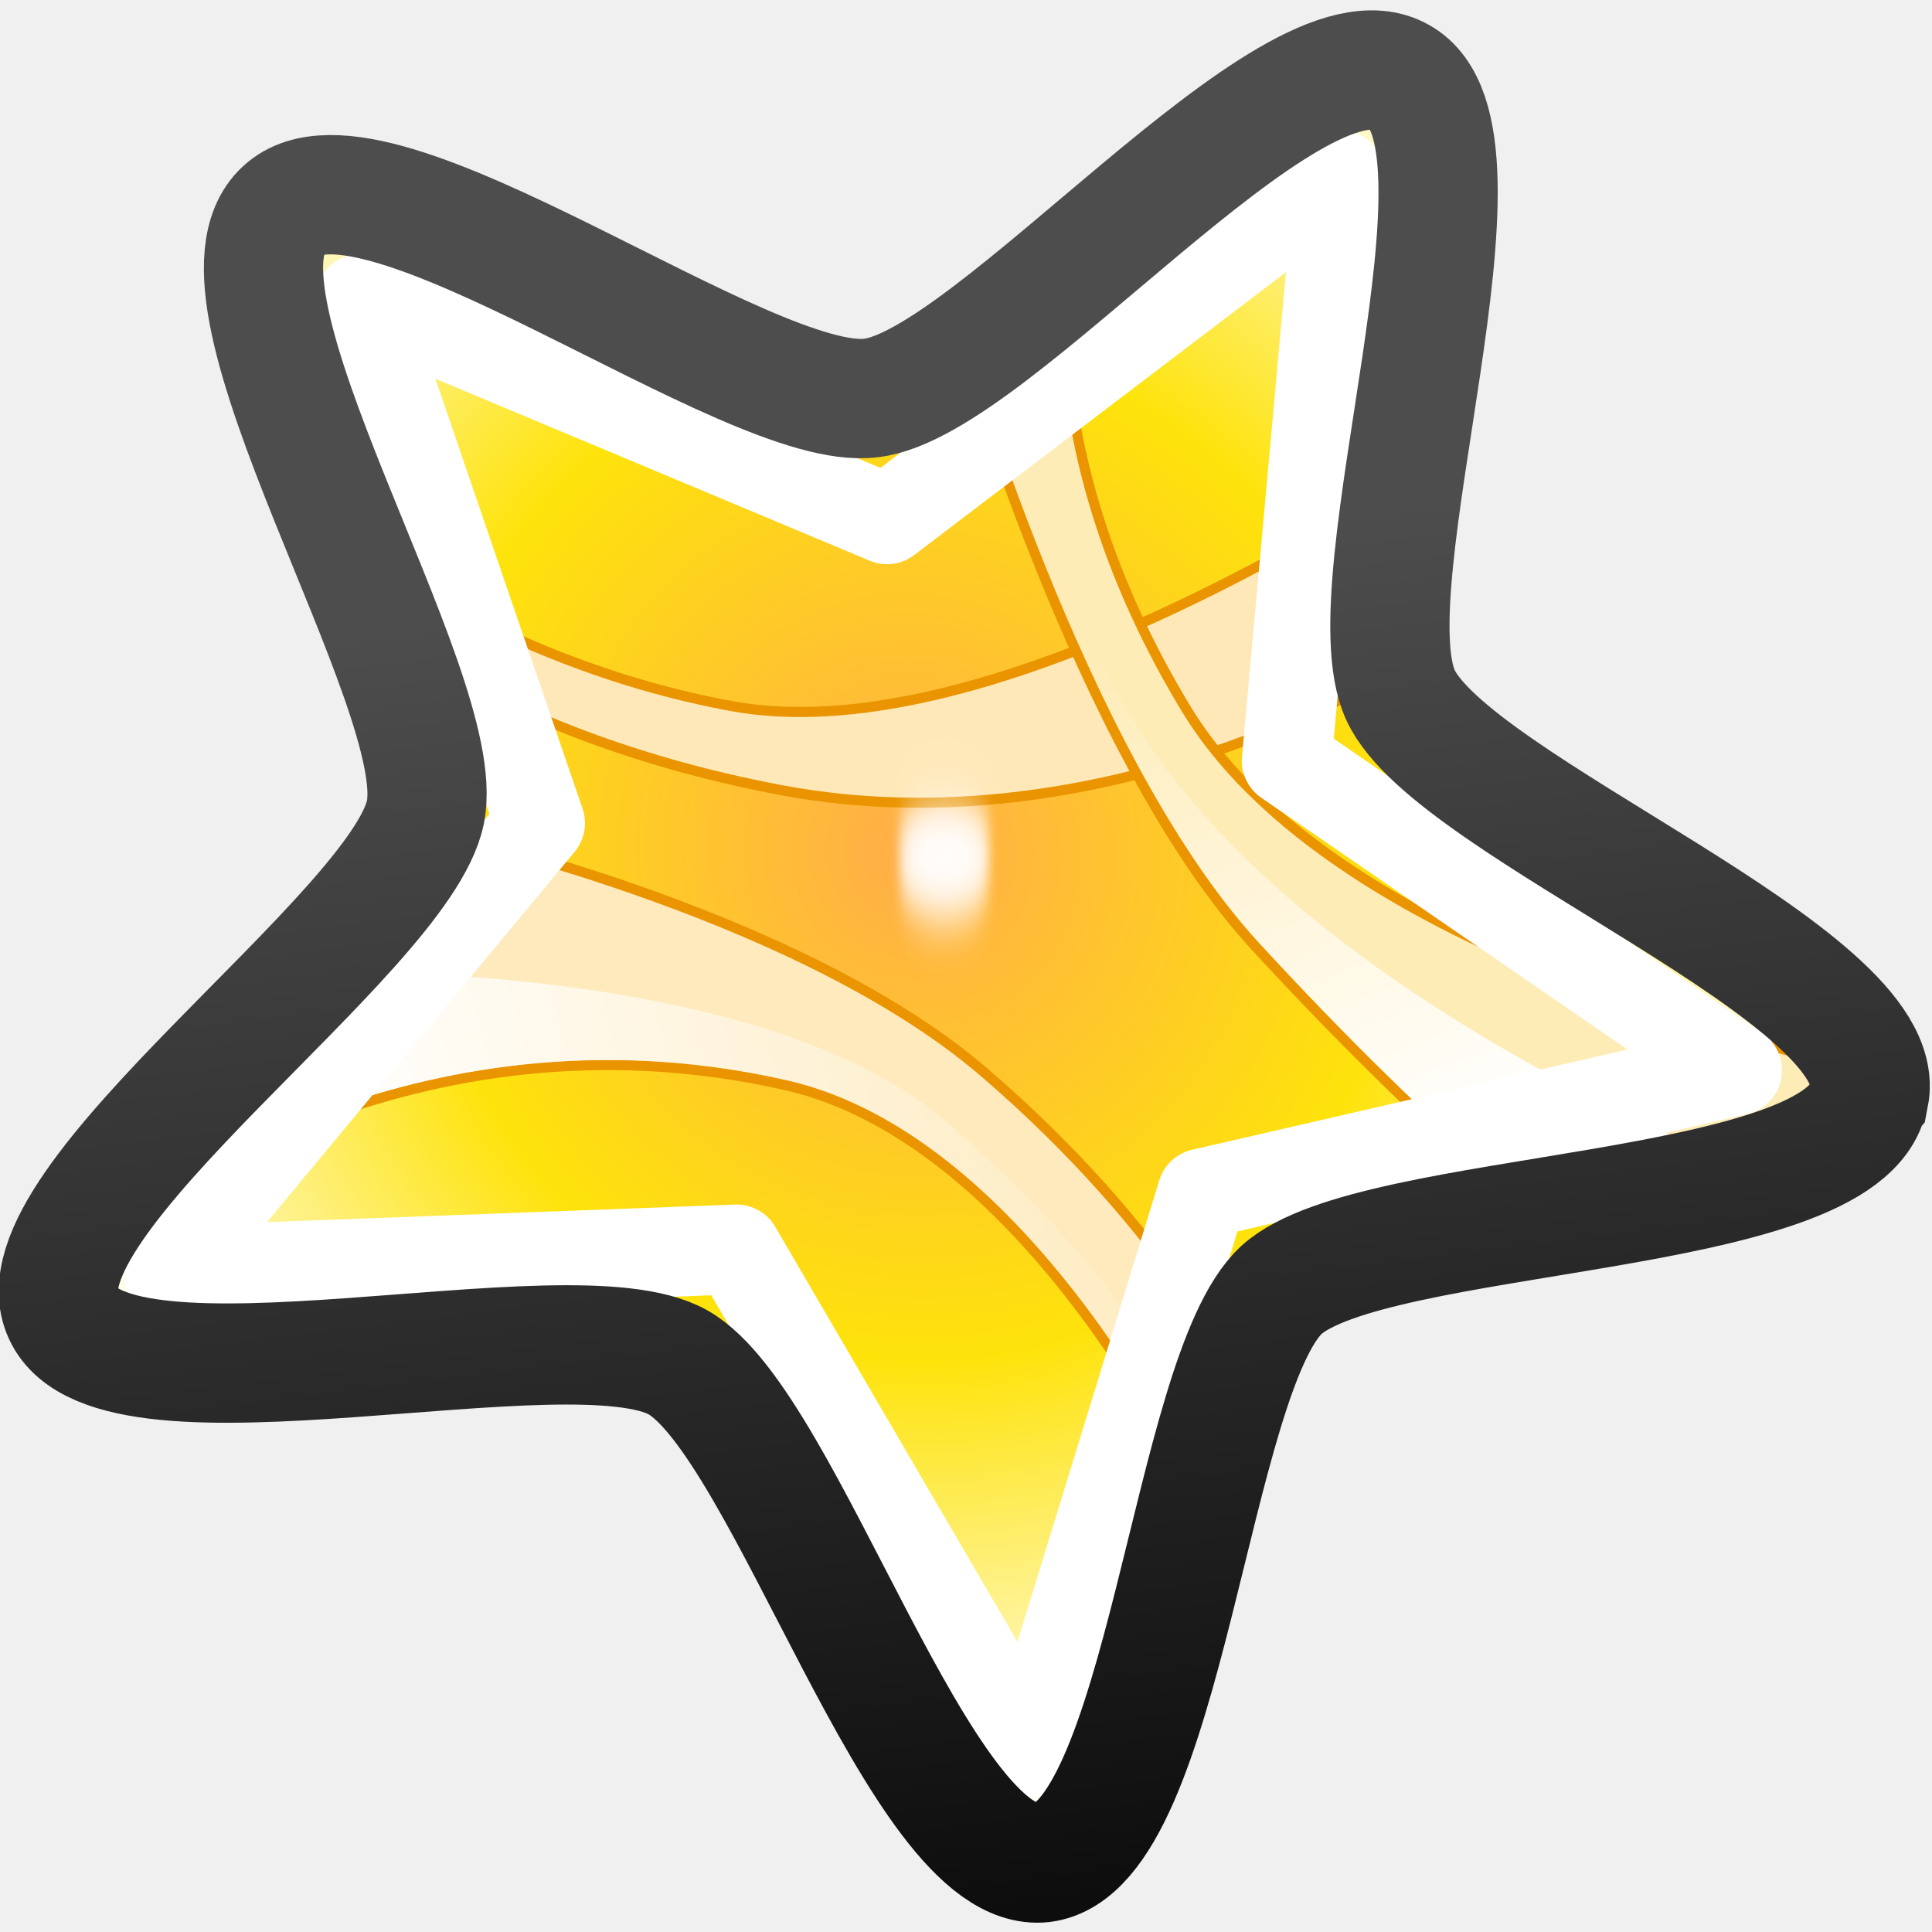
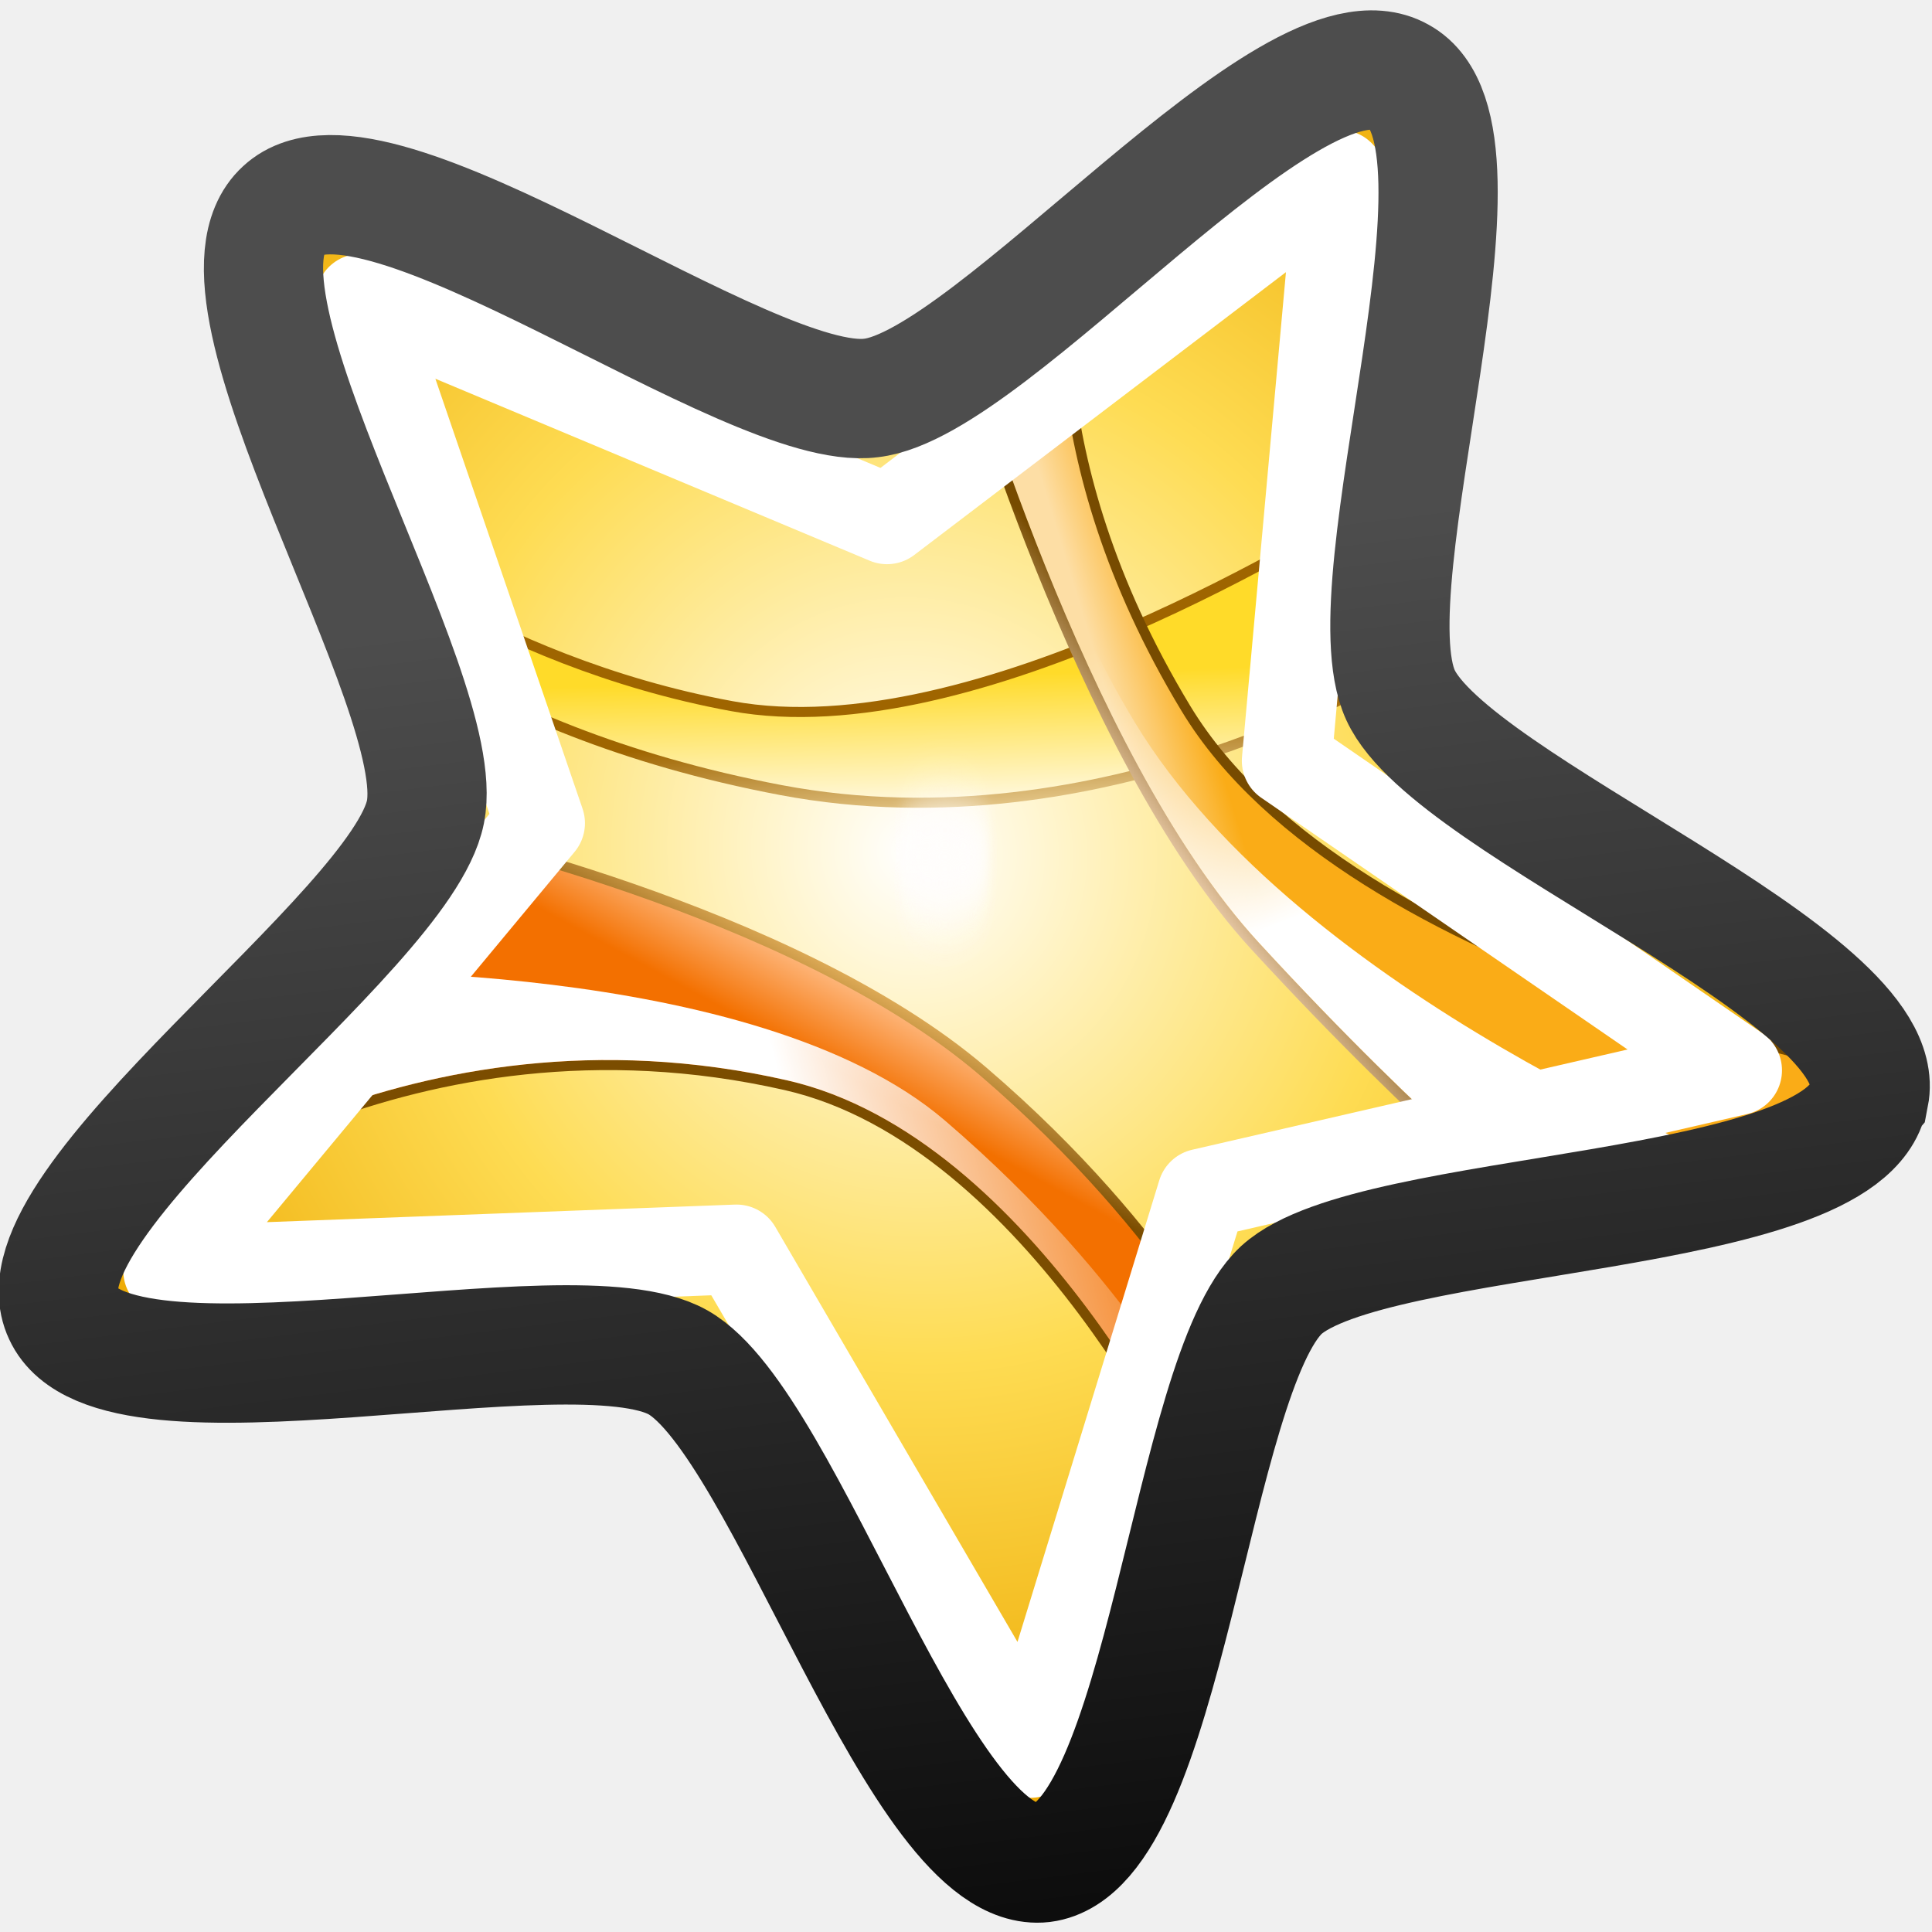
<svg xmlns="http://www.w3.org/2000/svg" xmlns:xlink="http://www.w3.org/1999/xlink" viewBox="0 0 48 48">
  <defs>
-     <path id="h" fill="#fffdfc" fill-rule="evenodd" d="M8.5 7.99a.37.37 0 0 1-.38.37.37.37 0 0 1-.37-.37.37.37 0 0 1 .37-.38.37.37 0 0 1 .37.37" filter="url(#a)" />
+     <path id="n" fill="#fffdfc" fill-rule="evenodd" d="M8.5 7.99a.37.37 0 0 1-.38.37.37.37 0 0 1-.37-.37.37.37 0 0 1 .37-.38.37.37 0 0 1 .37.37" filter="url(#a)" />
  </defs>
  <defs>
+     <linearGradient id="j">
+       <stop offset="0" stop-color="#7b4d00" />
+       <stop offset="1" stop-color="#ffca74" />
+     </linearGradient>
+     <linearGradient id="i">
+       <stop offset="0" stop-color="#774b00" />
+       <stop offset="1" stop-color="#fbdfc4" />
+     </linearGradient>
+     <linearGradient id="h">
+       <stop offset="0" stop-color="#9f6500" />
+       <stop offset="1" stop-color="#ffecbd" />
+     </linearGradient>
+     <linearGradient id="g">
+       <stop offset="0" stop-color="#faac17" />
+       <stop offset="1" stop-color="#fddea5" />
+     </linearGradient>
+     <linearGradient id="f">
+       <stop offset="0" stop-color="#f37000" />
+       <stop offset="1" stop-color="#ffbd87" />
+     </linearGradient>
+     <linearGradient id="e">
+       <stop offset="0" stop-color="#ffdb29" />
+       <stop offset="1" stop-color="#fff7d7" />
+     </linearGradient>
    <linearGradient id="d">
-       <stop offset="0" stop-color="#fff" />
+       <stop offset=".55" stop-color="#fff" />
      <stop offset="1" stop-color="#fff" stop-opacity="0" />
    </linearGradient>
    <linearGradient id="c">
-       <stop offset="0" stop-color="#fff" />
+       <stop offset=".455" stop-color="#fff" />
      <stop offset="1" stop-color="#fff" stop-opacity="0" />
    </linearGradient>
    <linearGradient id="b">
      <stop offset="0" stop-color="#4d4d4d" />
      <stop offset="1" stop-color="#0d0d0d" />
    </linearGradient>
-     <linearGradient id="e">
+     <linearGradient id="k">
      <stop offset="0" stop-color="#ffae05" stop-opacity="0" />
      <stop offset=".416" stop-color="#7b7b7b" stop-opacity="0" />
      <stop offset="1" stop-color="#cecece" stop-opacity="0" />
    </linearGradient>
-     <linearGradient xlink:href="#b" id="l" x1="5.83" x2="12.91" y1="6.7" y2="13.2" gradientUnits="userSpaceOnUse" />
-     <linearGradient xlink:href="#c" id="j" x1="36.084" x2="30.671" y1="28.491" y2="14.734" gradientUnits="userSpaceOnUse" />
-     <linearGradient xlink:href="#d" id="i" x1="7.56" x2="27.435" y1="26.229" y2="21.1" gradientUnits="userSpaceOnUse" />
-     <linearGradient id="f">
-       <stop offset="0" stop-color="#ffad49" />
-       <stop offset=".522" stop-color="#fee30b" />
-       <stop offset="1" stop-color="#fff" />
+     <linearGradient xlink:href="#b" id="x" x1="5.83" x2="12.91" y1="6.7" y2="13.2" gradientUnits="userSpaceOnUse" />
+     <linearGradient xlink:href="#c" id="v" x1="36.084" x2="30.671" y1="28.491" y2="14.734" gradientUnits="userSpaceOnUse" />
+     <linearGradient xlink:href="#d" id="s" x1="7.56" x2="27.435" y1="26.229" y2="21.1" gradientUnits="userSpaceOnUse" />
+     <linearGradient id="l">
+       <stop offset="0" stop-color="#fff" />
+       <stop offset=".522" stop-color="#fedc53" />
+       <stop offset="1" stop-color="#eda800" />
    </linearGradient>
-     <radialGradient xlink:href="#e" id="k" cx="7.18" cy="8.2" r="6.59" fx="7.18" fy="8.2" gradientTransform="matrix(.9 .5558 -.5314 .8606 5.08 -2.85)" gradientUnits="userSpaceOnUse" />
-     <radialGradient xlink:href="#f" id="g" cx="7.18" cy="8.2" r="6.59" fx="7.18" fy="8.2" gradientTransform="matrix(1.1223 3.5113 -3.3576 1.0833 42.135 -12.936)" gradientUnits="userSpaceOnUse" />
-     <filter id="m" width="1.832" height="1.832" x="-.416" y="-.416" color-interpolation-filters="sRGB">
+     <linearGradient xlink:href="#e" id="o" x1="23.693" x2="23.781" y1="16.789" y2="19.796" gradientUnits="userSpaceOnUse" />
+     <linearGradient xlink:href="#f" id="q" x1="20.686" x2="21.75" y1="26.536" y2="24.582" gradientUnits="userSpaceOnUse" />
+     <linearGradient xlink:href="#g" id="t" x1="30.647" x2="28.553" y1="20.072" y2="20.71" gradientUnits="userSpaceOnUse" />
+     <linearGradient xlink:href="#h" id="p" x1="24.407" x2="24.645" y1="17.954" y2="20.886" gradientUnits="userSpaceOnUse" />
+     <linearGradient xlink:href="#i" id="u" x1="29.594" x2="27.613" y1="18.343" y2="19.846" gradientUnits="userSpaceOnUse" />
+     <linearGradient xlink:href="#j" id="r" x1="22.603" x2="23.967" y1="27.476" y2="24.995" gradientUnits="userSpaceOnUse" />
+     <radialGradient xlink:href="#k" id="w" cx="7.18" cy="8.2" r="6.59" fx="7.18" fy="8.2" gradientTransform="matrix(.9 .5558 -.5314 .8606 5.08 -2.85)" gradientUnits="userSpaceOnUse" />
+     <radialGradient xlink:href="#l" id="m" cx="7.18" cy="8.2" r="6.59" fx="7.18" fy="8.2" gradientTransform="matrix(1.1223 3.5113 -3.3576 1.0833 42.135 -12.936)" gradientUnits="userSpaceOnUse" />
+     <filter id="y" width="1.832" height="1.832" x="-.416" y="-.416" color-interpolation-filters="sRGB">
      <feGaussianBlur stdDeviation=".13" />
    </filter>
    <filter id="a" width="1.832" height="1.832" x="-.416" y="-.416" color-interpolation-filters="sRGB">
      <feGaussianBlur stdDeviation=".13" />
    </filter>
  </defs>
-   <path fill="url(#g)" fill-rule="evenodd" d="M46.427 27.239c-.581 3.04-12.322 2.743-14.586 4.804-2.26 2.11-2.886 13.837-5.921 14.228-3.04.343-6.382-10.917-9.07-12.433-2.662-1.493-13.993 1.591-15.272-1.2-1.302-2.766 8.392-9.454 9-12.471.606-3.017-5.816-12.868-3.53-14.955 2.237-2.084 11.565 5.06 14.6 4.668C24.689 9.537 32.09.385 34.779 1.9c2.684 1.467-1.254 12.568.025 15.36s12.231 6.96 11.647 9.951z" enable-background="accumulate" overflow="visible" style="marker:none" />
-   <use xlink:href="#h" fill-rule="evenodd" filter="url(#a)" transform="rotate(36.96 28.455 21.008) scale(3.0331)" />
+   <path fill="url(#m)" fill-rule="evenodd" d="M46.427 27.239c-.581 3.04-12.322 2.743-14.586 4.804-2.26 2.11-2.886 13.837-5.921 14.228-3.04.343-6.382-10.917-9.07-12.433-2.662-1.493-13.993 1.591-15.272-1.2-1.302-2.766 8.392-9.454 9-12.471.606-3.017-5.816-12.868-3.53-14.955 2.237-2.084 11.565 5.06 14.6 4.668C24.689 9.537 32.09.385 34.779 1.9c2.684 1.467-1.254 12.568.025 15.36s12.231 6.96 11.647 9.951z" enable-background="accumulate" overflow="visible" style="marker:none" />
+   <use xlink:href="#n" fill-rule="evenodd" filter="url(#a)" transform="rotate(36.96 28.455 21.008) scale(3.0331)" />
  <g paint-order="markers stroke fill">
-     <path fill="#ffe8b8" stroke="#ea9400" stroke-linecap="round" stroke-linejoin="round" stroke-width=".5" d="M7.968 13.118s4.06 3.42 10.187 4.548c6.126 1.128 14.922-4.51 16.312-5.262 1.391-.752.076 4.172.076 4.172s-7.142 4.435-15.11 2.932c-7.969-1.504-11.427-5.225-11.427-5.225Z" />
-     <path fill="#feeabc" stroke="#ea9400" stroke-linecap="round" stroke-linejoin="round" stroke-width=".5" d="M10.524 20.71s9.096 1.955 13.832 6.014c4.736 4.06 6.428 7.856 6.428 7.856l-.977 2.518s-4.058-8.852-10.262-10.26c-9.434-2.143-16.237 3.27-16.237 3.27z" />
-     <path fill="url(#i)" d="M7.521 24.139s11.222-.358 15.958 3.702c4.736 4.06 6.507 7.855 6.507 7.855l-.18 1.402s-4.057-8.852-10.26-10.26c-9.435-2.143-16.238 3.27-16.238 3.27z" />
-     <path fill="#feecb7" stroke="#ea9400" stroke-linecap="round" stroke-linejoin="round" stroke-width=".5" d="M23.943 8.27s2.957 10.39 7.33 15.147c4.284 4.66 7.216 6.916 7.216 6.916l8.833-3.458s-13.832-2.368-17.966-9.21C25.458 11.219 26.46 6.278 26.46 6.278Z" />
-     <path fill="url(#j)" d="M23.943 8.27s2.957 10.39 7.33 15.147c4.284 4.66 7.216 6.916 7.216 6.916l4.839-1.343S32.324 24.78 28.19 17.94c-3.898-6.448-2.744-11.287-2.744-11.287Z" />
+     <path fill="url(#o)" stroke="url(#p)" stroke-linecap="round" stroke-linejoin="round" stroke-width=".5" d="M7.968 13.118s4.06 3.42 10.187 4.548c6.126 1.128 14.922-4.51 16.312-5.262 1.391-.752.076 4.172.076 4.172s-7.142 4.435-15.11 2.932c-7.969-1.504-11.427-5.225-11.427-5.225Z" />
+     <path fill="url(#q)" stroke="url(#r)" stroke-linecap="round" stroke-linejoin="round" stroke-width=".5" d="M10.524 20.71s9.096 1.955 13.832 6.014c4.736 4.06 6.428 7.856 6.428 7.856l-.977 2.518s-4.058-8.852-10.262-10.26c-9.434-2.143-16.237 3.27-16.237 3.27z" />
+     <path fill="url(#s)" d="M7.521 24.139s11.222-.358 15.958 3.702c4.736 4.06 6.507 7.855 6.507 7.855l-.18 1.402s-4.057-8.852-10.26-10.26c-9.435-2.143-16.238 3.27-16.238 3.27z" />
+     <path fill="url(#t)" stroke="url(#u)" stroke-linecap="round" stroke-linejoin="round" stroke-width=".5" d="M23.943 8.27s2.957 10.39 7.33 15.147c4.284 4.66 7.216 6.916 7.216 6.916l8.833-3.458s-13.832-2.368-17.966-9.21C25.458 11.219 26.46 6.278 26.46 6.278Z" />
+     <path fill="url(#v)" d="M23.943 8.27s2.957 10.39 7.33 15.147c4.284 4.66 7.216 6.916 7.216 6.916l4.839-1.343S32.324 24.78 28.19 17.94c-3.898-6.448-2.744-11.287-2.744-11.287Z" />
  </g>
  <path fill="none" stroke="#fff" stroke-linejoin="round" stroke-width="2.23" d="m43.15 26.6-13.29 3.06-4.27 13.9-7.3-12.51-14.12.53 9.24-11.12L8.95 7.43l13.08 5.48 11.25-8.56-1.32 14.56Z" enable-background="accumulate" overflow="visible" style="marker:none" transform="translate(.008 -.008)" />
-   <path fill="url(#k)" fill-rule="evenodd" stroke="url(#l)" stroke-width=".85" d="M13.51 5.1c.44.77-2.18 2.89-2.29 3.76-.1.88 1.95 3.55 1.36 4.2-.6.64-3.43-1.19-4.3-1.02-.86.17-2.76 2.95-3.56 2.58-.8-.36.07-3.62-.36-4.39C3.93 9.46.69 8.51.8 7.63c.1-.87 3.47-1.05 4.06-1.7.6-.64.51-4.01 1.38-4.18.86-.18 2.07 2.97 2.87 3.34.8.37 3.97-.76 4.4 0z" enable-background="accumulate" overflow="visible" style="marker:none" transform="matrix(2.647 2.2616 -2.267 2.6553 22.22 -16.85)" />
-   <use xlink:href="#h" fill-rule="evenodd" filter="url(#m)" transform="rotate(36.96 28.44 21) scale(3.0331)" />
+   <path fill="url(#w)" fill-rule="evenodd" stroke="url(#x)" stroke-width=".85" d="M13.51 5.1c.44.77-2.18 2.89-2.29 3.76-.1.88 1.95 3.55 1.36 4.2-.6.64-3.43-1.19-4.3-1.02-.86.17-2.76 2.95-3.56 2.58-.8-.36.07-3.62-.36-4.39C3.93 9.46.69 8.51.8 7.63c.1-.87 3.47-1.05 4.06-1.7.6-.64.51-4.01 1.38-4.18.86-.18 2.07 2.97 2.87 3.34.8.37 3.97-.76 4.4 0z" enable-background="accumulate" overflow="visible" style="marker:none" transform="matrix(2.647 2.2616 -2.267 2.6553 22.22 -16.85)" />
+   <use xlink:href="#n" fill-rule="evenodd" filter="url(#y)" transform="rotate(36.96 28.44 21) scale(3.0331)" />
</svg>
